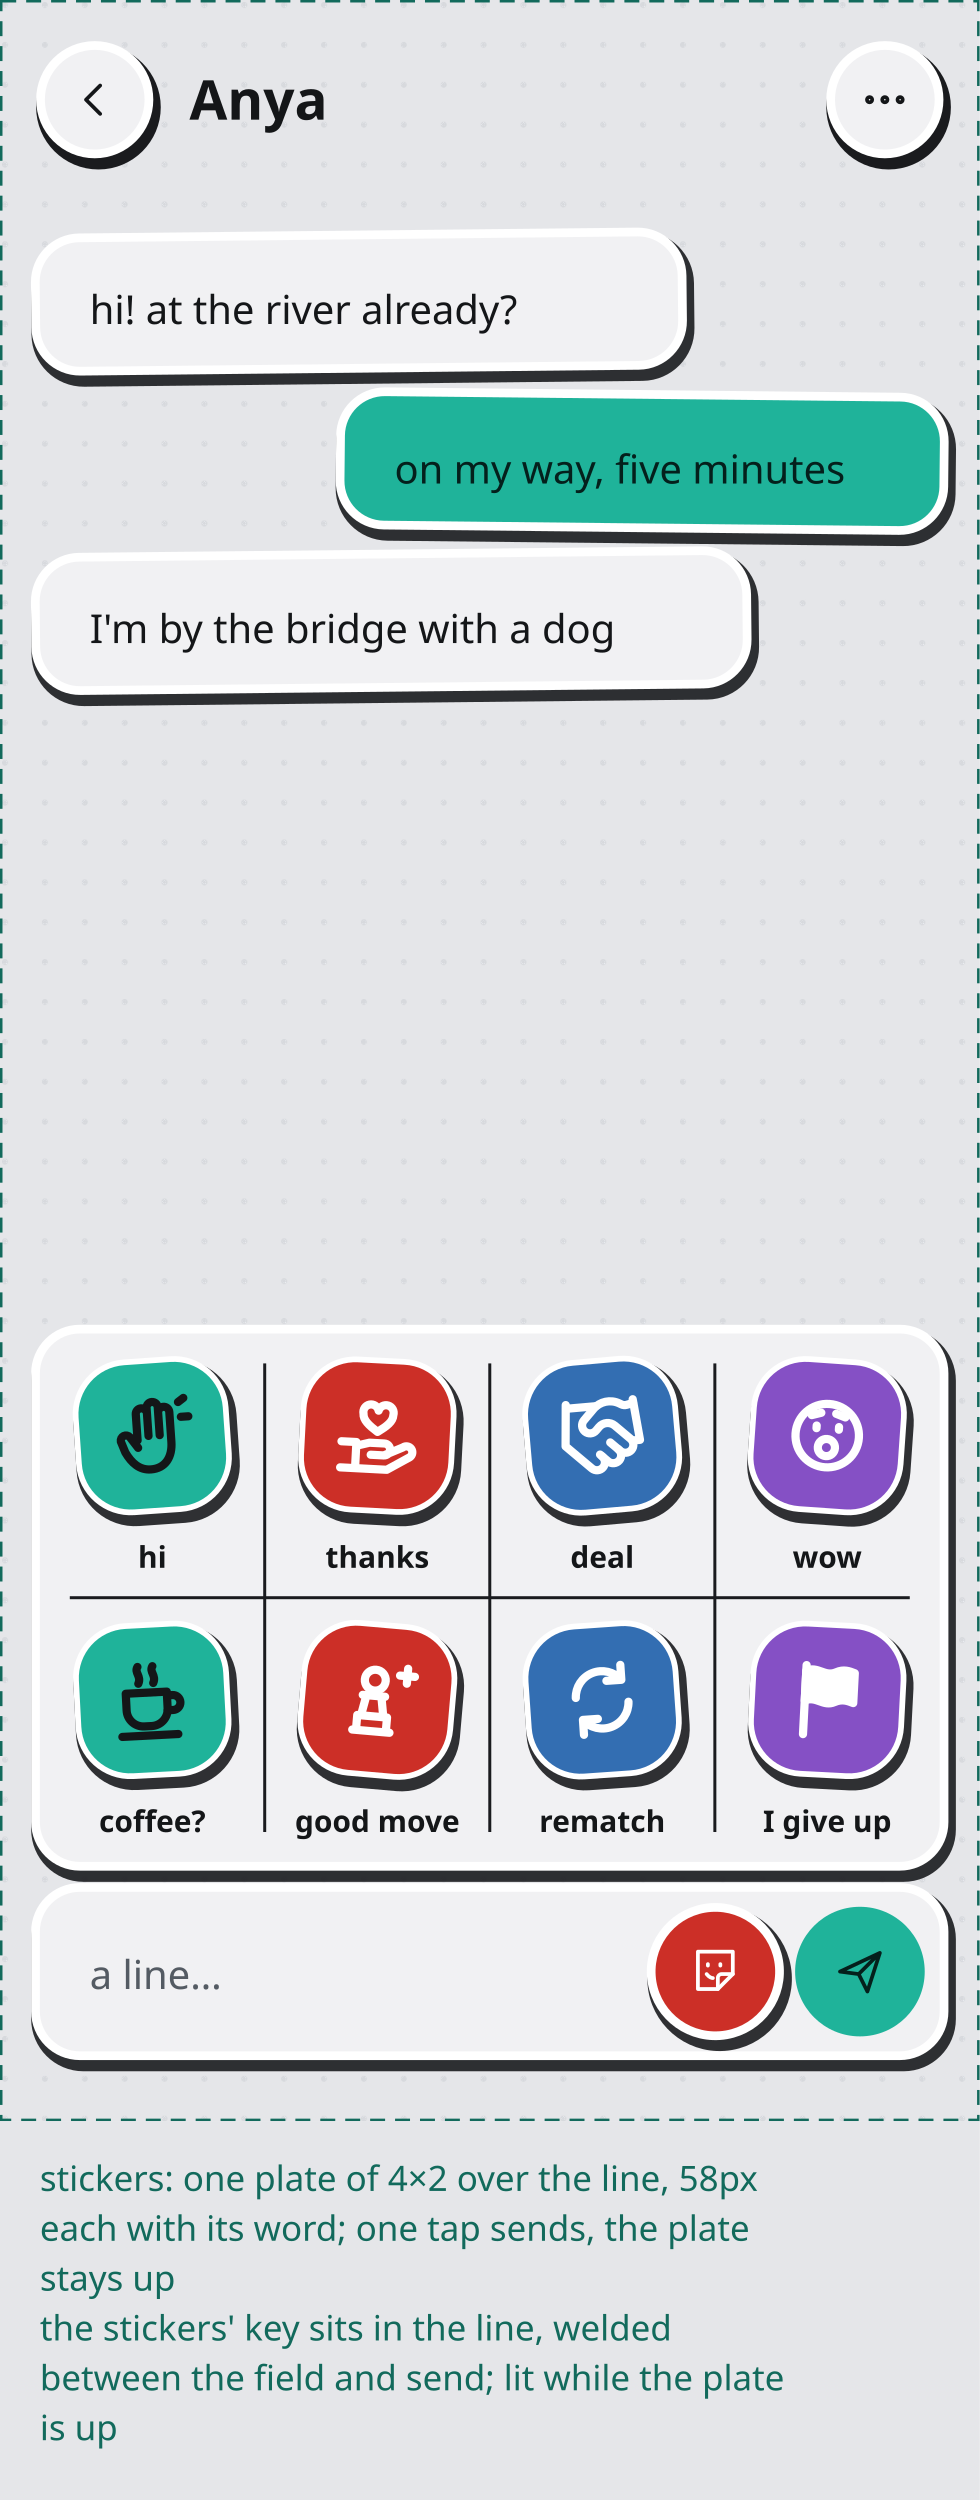
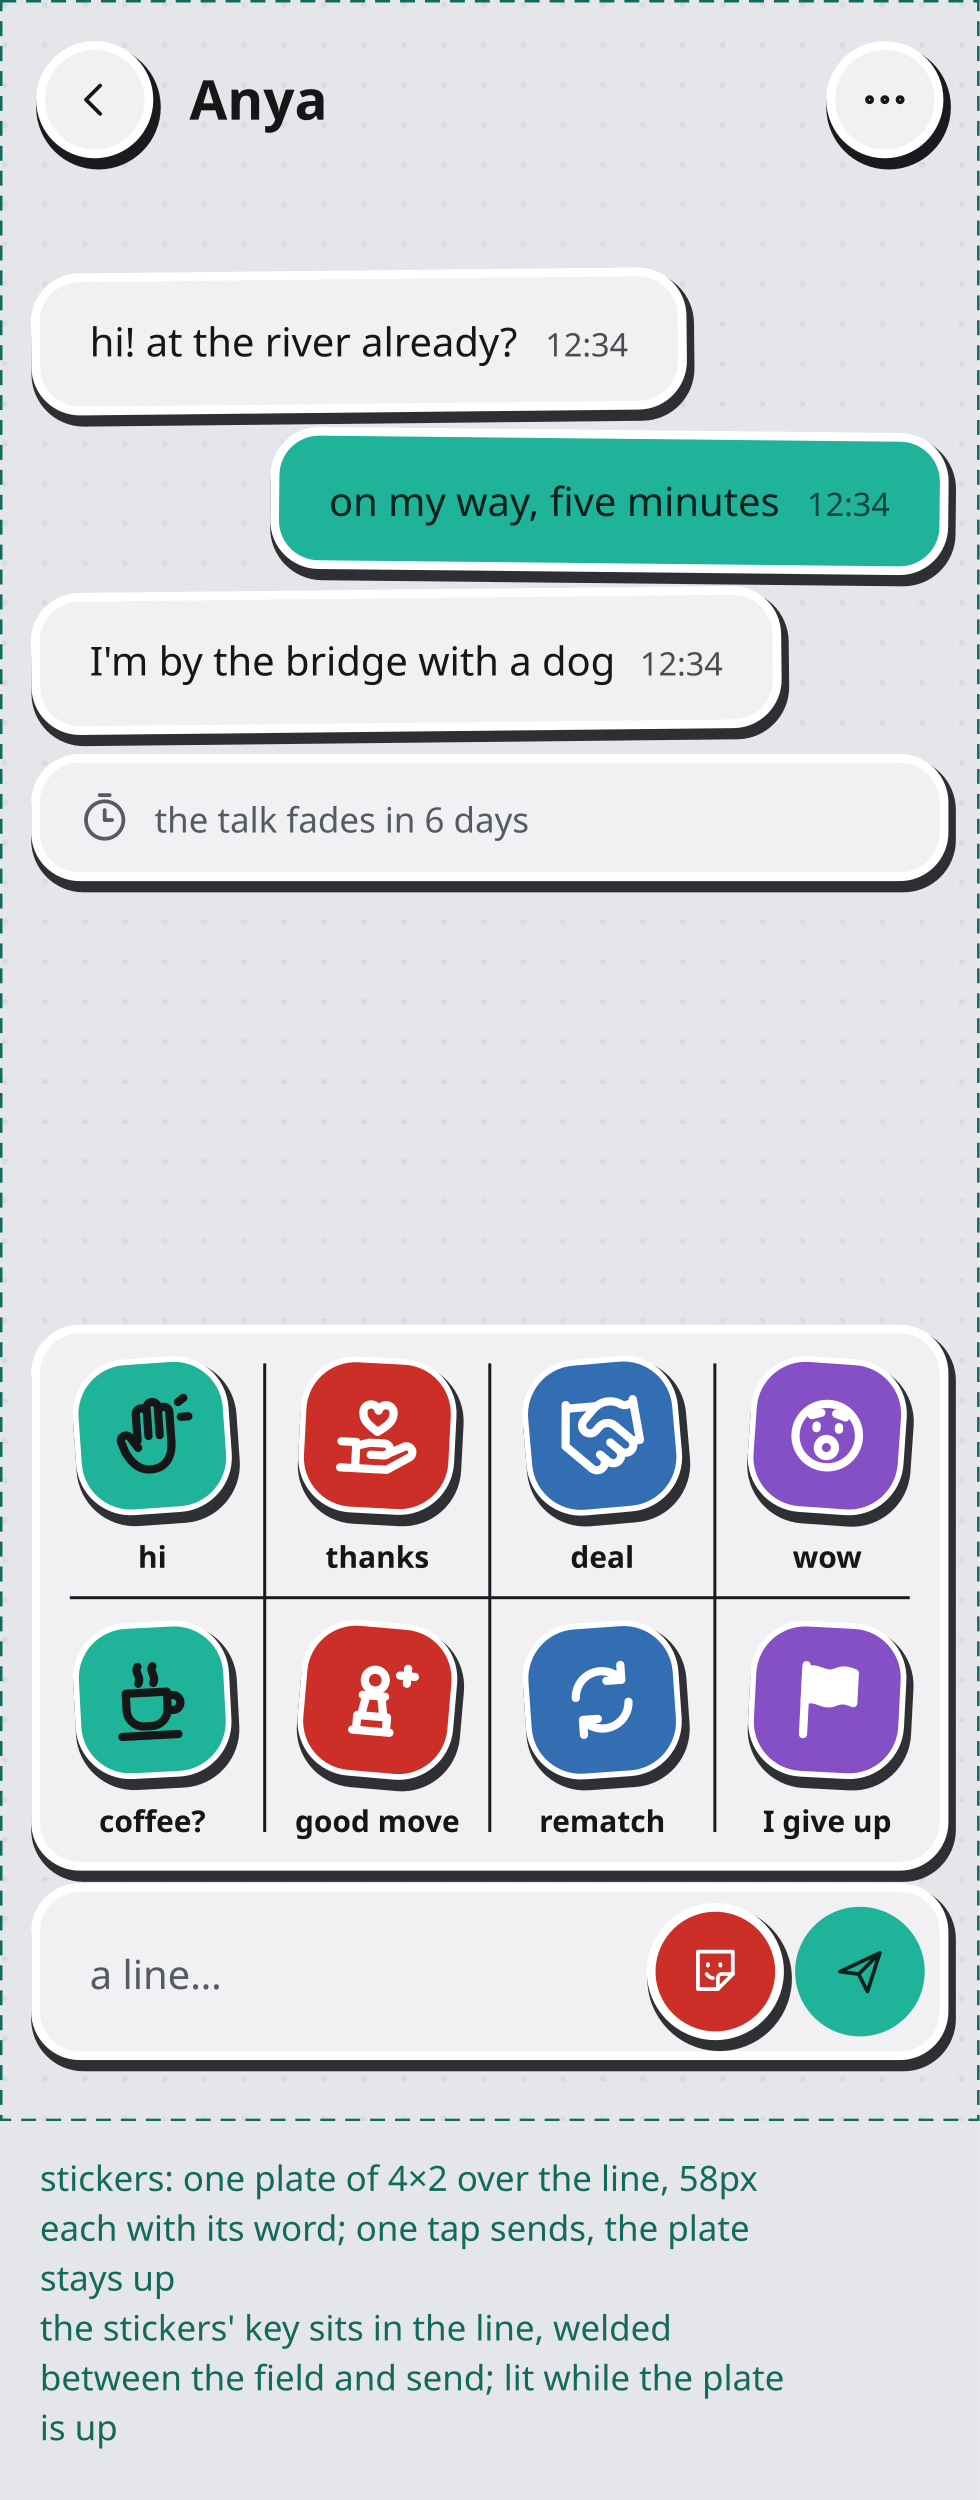
<svg xmlns="http://www.w3.org/2000/svg" width="393" height="1003" viewBox="0 0 393 1003">
  <defs>
    <style>@font-face{font-family:"Golos Text";font-weight:400 700;src:url(fonts/golos.ttf)}@font-face{font-family:"Russo One";src:url(fonts/russo.ttf)}</style>
    <pattern id="dots" width="16" height="16" patternUnits="userSpaceOnUse">
      <circle cx="2" cy="2" r="1.2" fill="#d7d9dd" />
    </pattern>
  </defs>
  <rect width="393" height="851" fill="#e5e6e9" />
  <rect width="393" height="851" fill="url(#dots)" />
  <g transform="rotate(0 38.0 40)">
    <circle cx="39.5" cy="43" r="20" fill="#1a1b1e" stroke="#1a1b1e" stroke-width="10" />
    <circle cx="38.0" cy="40" r="20" fill="#f1f1f3" stroke="#ffffff" stroke-width="7" paint-order="stroke" />
    <g transform="translate(27.5 29.5) scale(0.875)" fill="none" stroke="#141618" stroke-width="1.71" stroke-linecap="round" stroke-linejoin="round">
      <path d="M14.5 5.5 L8 12 L14.5 18.5" />
    </g>
  </g>
  <text x="76.0" y="48" font-family="Golos Text" font-weight="600" font-size="22" fill="#141618" text-anchor="start">Anya</text>
  <g transform="rotate(0 355.0 40)">
    <circle cx="356.5" cy="43" r="20" fill="#1a1b1e" stroke="#1a1b1e" stroke-width="10" />
    <circle cx="355.0" cy="40" r="20" fill="#f1f1f3" stroke="#ffffff" stroke-width="7" paint-order="stroke" />
    <g transform="translate(344.5 29.5) scale(0.875)" fill="none" stroke="#141618" stroke-width="1.71" stroke-linecap="round" stroke-linejoin="round">
      <circle cx="5" cy="12" r="1.2" />
      <circle cx="12" cy="12" r="1.2" />
      <circle cx="19" cy="12" r="1.2" />
    </g>
  </g>
-   <g transform="rotate(-0.6 144.0 121.0)">
-     <rect x="17.5" y="99" width="256.0" height="50" rx="16" fill="#1a1b1e" stroke="#1a1b1e" stroke-width="10" stroke-linejoin="round" opacity=".9" />
-     <rect x="16.0" y="96" width="256.0" height="50" rx="16" fill="#f1f1f3" stroke="#ffffff" stroke-width="7" paint-order="stroke" />
+   <g transform="rotate(-0.6 144 137)">
+     <rect x="17.5" y="115" width="256" height="50" rx="16" fill="#1a1b1e" stroke="#1a1b1e" stroke-width="10" stroke-linejoin="round" opacity=".9" />
+     <rect x="16" y="112" width="256" height="50" rx="16" fill="#f1f1f3" stroke="#ffffff" stroke-width="7" paint-order="stroke" />
  </g>
-   <text x="36.0" y="130" font-family="Golos Text" font-weight="400" font-size="16" fill="#141618" text-anchor="start">hi! at the river already?</text>
-   <g transform="rotate(0.6 257.64 185.0)">
-     <rect x="139.78" y="163" width="238.72" height="50" rx="16" fill="#1a1b1e" stroke="#1a1b1e" stroke-width="10" stroke-linejoin="round" opacity=".9" />
-     <rect x="138.28" y="160" width="238.72" height="50" rx="16" fill="#1fb39a" stroke="#ffffff" stroke-width="7" paint-order="stroke" />
+   <text x="36" y="143" font-family="Golos Text" font-weight="400" font-size="16" fill="#141618" text-anchor="start">hi! at the river already?</text>
+   <text class="time" x="252" y="143" font-family="Golos Text" font-weight="400" font-size="13" fill="#141618" opacity=".75" text-anchor="end">12:34</text>
+   <g transform="rotate(0.6 244.5 201)">
+     <rect x="113.5" y="179" width="265" height="50" rx="16" fill="#1a1b1e" stroke="#1a1b1e" stroke-width="10" stroke-linejoin="round" opacity=".9" />
+     <rect x="112" y="176" width="265" height="50" rx="16" fill="#1fb39a" stroke="#ffffff" stroke-width="7" paint-order="stroke" />
  </g>
-   <text x="158.28" y="194" font-family="Golos Text" font-weight="400" font-size="16" fill="#04201c" text-anchor="start">on my way, five minutes</text>
-   <g transform="rotate(-0.6 156.96 249.0)">
-     <rect x="17.5" y="227" width="281.92" height="50" rx="16" fill="#1a1b1e" stroke="#1a1b1e" stroke-width="10" stroke-linejoin="round" opacity=".9" />
-     <rect x="16.0" y="224" width="281.92" height="50" rx="16" fill="#f1f1f3" stroke="#ffffff" stroke-width="7" paint-order="stroke" />
+   <text x="132" y="207" font-family="Golos Text" font-weight="400" font-size="16" fill="#04201c" text-anchor="start">on my way, five minutes</text>
+   <text class="time" x="357" y="207" font-family="Golos Text" font-weight="400" font-size="13" fill="#04201c" opacity=".75" text-anchor="end">12:34</text>
+   <g transform="rotate(-0.6 163 265)">
+     <rect x="17.5" y="243" width="294" height="50" rx="16" fill="#1a1b1e" stroke="#1a1b1e" stroke-width="10" stroke-linejoin="round" opacity=".9" />
+     <rect x="16" y="240" width="294" height="50" rx="16" fill="#f1f1f3" stroke="#ffffff" stroke-width="7" paint-order="stroke" />
  </g>
-   <text x="36.0" y="258" font-family="Golos Text" font-weight="400" font-size="16" fill="#141618" text-anchor="start">I'm by the bridge with a dog</text>
+   <text x="36" y="271" font-family="Golos Text" font-weight="400" font-size="16" fill="#141618" text-anchor="start">I'm by the bridge with a dog</text>
+   <text class="time" x="290" y="271" font-family="Golos Text" font-weight="400" font-size="13" fill="#141618" opacity=".75" text-anchor="end">12:34</text>
+   <g transform="rotate(0 196.5 328)">
+     <rect x="17.5" y="309" width="361" height="44" rx="16" fill="#1a1b1e" stroke="#1a1b1e" stroke-width="10" stroke-linejoin="round" opacity=".9" />
+     <rect x="16" y="306" width="361" height="44" rx="16" fill="#f1f1f3" stroke="#ffffff" stroke-width="7" paint-order="stroke" />
+   </g>
+   <g transform="translate(30 316) scale(1.0)" fill="none" stroke="#545b63" stroke-width="1.50" stroke-linecap="round" stroke-linejoin="round">
+     <circle cx="12" cy="13" r="7.5" />
+     <path d="M12 9 V13 H15 M10 3 H14" />
+   </g>
+   <text x="62" y="334" font-family="Golos Text" font-weight="400" font-size="14" fill="#545b63" text-anchor="start">the talk fades in 6 days</text>
  <g transform="rotate(0 196.5 641.0)">
    <rect x="17.5" y="538" width="361.0" height="212" rx="16" fill="#1a1b1e" stroke="#1a1b1e" stroke-width="10" stroke-linejoin="round" opacity=".9" />
    <rect x="16.0" y="535" width="361.0" height="212" rx="16" fill="#f1f1f3" stroke="#ffffff" stroke-width="7" paint-order="stroke" />
  </g>
  <path d="M28.0 641 H365.0" stroke="#1a1b1e" stroke-width="1.2" />
  <path d="M106.2 547 V735" stroke="#1a1b1e" stroke-width="1.2" />
  <path d="M196.5 547 V735" stroke="#1a1b1e" stroke-width="1.2" />
  <path d="M286.8 547 V735" stroke="#1a1b1e" stroke-width="1.2" />
  <g class="sticker" data-sticker="hi" transform="rotate(-4 61.1 576.0)">
    <rect x="33.6" y="550.0" width="58" height="58" rx="19.7" fill="#1a1b1e" stroke="#1a1b1e" stroke-width="7.6" stroke-linejoin="round" opacity=".9" />
    <rect x="32.1" y="547.0" width="58" height="58" rx="19.7" fill="#1fb39a" stroke="#ffffff" stroke-width="4.6" paint-order="stroke" />
    <g transform="translate(43.1 558.0) scale(1.4983)" fill="none" stroke="#141618" stroke-width="2.2" stroke-linecap="round" stroke-linejoin="round">
      <path d="M8 13 V6 A1.5 1.5 0 0 1 11 6 V12 M11 11 V4.5 A1.5 1.5 0 0 1 14 4.5 V12 M14 11 V6 A1.5 1.5 0 0 1 17 6 V14 C17 18 15 21 11 21 C8 21 6 19 4.5 16 L3.5 13 A1.4 1.4 0 0 1 6 12 L8 15" />
      <path d="M19.5 3.5 L21 2.5 M20 7.5 H22" />
    </g>
  </g>
  <text x="61.125" y="629" font-family="Golos Text" font-weight="600" font-size="12" fill="#141618" text-anchor="middle">hi</text>
  <g class="sticker" data-sticker="thanks" transform="rotate(3 151.4 576.0)">
    <rect x="123.9" y="550.0" width="58" height="58" rx="19.7" fill="#1a1b1e" stroke="#1a1b1e" stroke-width="7.6" stroke-linejoin="round" opacity=".9" />
    <rect x="122.4" y="547.0" width="58" height="58" rx="19.7" fill="#cc2f27" stroke="#ffffff" stroke-width="4.6" paint-order="stroke" />
    <g transform="translate(133.4 558.0) scale(1.4983)" fill="none" stroke="#ffffff" stroke-width="2.2" stroke-linecap="round" stroke-linejoin="round">
      <path d="M12 11 C9.5 9.3 8 8 8 6.3 A2 2 0 0 1 12 5.3 A2 2 0 0 1 16 6.3 C16 8 14.5 9.3 12 11 Z" />
      <path d="M2.5 14 H6.5 V21 H2.5 M6.5 15 L10 14 H14 A1.6 1.6 0 0 1 14 17.2 H10.5 M14 17.2 L19 14.8 A1.6 1.6 0 0 1 21 17.3 L15 21 H6.5" />
    </g>
  </g>
  <text x="151.375" y="629" font-family="Golos Text" font-weight="600" font-size="12" fill="#141618" text-anchor="middle">thanks</text>
  <g class="sticker" data-sticker="deal" transform="rotate(-5 241.6 576.0)">
    <rect x="214.1" y="550.0" width="58" height="58" rx="19.7" fill="#1a1b1e" stroke="#1a1b1e" stroke-width="7.6" stroke-linejoin="round" opacity=".9" />
    <rect x="212.6" y="547.0" width="58" height="58" rx="19.7" fill="#336eb2" stroke="#ffffff" stroke-width="4.6" paint-order="stroke" />
    <g transform="translate(223.6 558.0) scale(1.4983)" fill="none" stroke="#ffffff" stroke-width="2.2" stroke-linecap="round" stroke-linejoin="round">
      <path d="m11 17 2 2a1 1 0 1 0 3-3" />
      <path d="m14 14 2.5 2.5a1 1 0 1 0 3-3l-3.88-3.88a3 3 0 0 0-4.24 0l-.88.88a1 1 0 1 1-3-3l2.81-2.81a5.79 5.79 0 0 1 7.06-.87l.47.28a2 2 0 0 0 1.42.25L21 4" />
      <path d="m21 3 1 11h-2" />
      <path d="M3 3 2 14l6.5 6.5a1 1 0 1 0 3-3" />
      <path d="M3 4h8" />
    </g>
  </g>
  <text x="241.625" y="629" font-family="Golos Text" font-weight="600" font-size="12" fill="#141618" text-anchor="middle">deal</text>
  <g class="sticker" data-sticker="wow" transform="rotate(4 331.9 576.0)">
    <rect x="304.4" y="550.0" width="58" height="58" rx="19.7" fill="#1a1b1e" stroke="#1a1b1e" stroke-width="7.6" stroke-linejoin="round" opacity=".9" />
    <rect x="302.9" y="547.0" width="58" height="58" rx="19.7" fill="#8550c5" stroke="#ffffff" stroke-width="4.6" paint-order="stroke" />
    <g transform="translate(313.9 558.0) scale(1.4983)" fill="none" stroke="#ffffff" stroke-width="2.2" stroke-linecap="round" stroke-linejoin="round">
      <circle cx="12" cy="12" r="8.5" />
      <path d="M9 9.5 V10.2 M15 9.5 V10.2 M7.5 6.8 L10 6 M16.5 6.8 L14 6" />
      <circle cx="12" cy="15.2" r="2.3" />
    </g>
  </g>
  <text x="331.875" y="629" font-family="Golos Text" font-weight="600" font-size="12" fill="#141618" text-anchor="middle">wow</text>
  <g class="sticker" data-sticker="coffee" transform="rotate(-3 61.1 682.0)">
    <rect x="33.6" y="656.0" width="58" height="58" rx="19.7" fill="#1a1b1e" stroke="#1a1b1e" stroke-width="7.6" stroke-linejoin="round" opacity=".9" />
    <rect x="32.1" y="653.0" width="58" height="58" rx="19.7" fill="#1fb39a" stroke="#ffffff" stroke-width="4.6" paint-order="stroke" />
    <g transform="translate(43.1 664.0) scale(1.4983)" fill="none" stroke="#141618" stroke-width="2.2" stroke-linecap="round" stroke-linejoin="round">
      <path d="M5 10 H16 V14.5 A4.5 4.5 0 0 1 11.5 19 H9.5 A4.5 4.5 0 0 1 5 14.5 Z" />
      <path d="M16 11 H17.5 A2 2 0 0 1 17.5 15 H16 M3.5 21.5 H18.5 M8.5 3 C7.5 4.5 9.5 5.5 8.5 7.5 M12.5 3 C11.5 4.5 13.5 5.5 12.5 7.5" />
    </g>
  </g>
  <text x="61.125" y="735" font-family="Golos Text" font-weight="600" font-size="12" fill="#141618" text-anchor="middle">coffee?</text>
  <g class="sticker" data-sticker="move" transform="rotate(5 151.4 682.0)">
    <rect x="123.9" y="656.0" width="58" height="58" rx="19.7" fill="#1a1b1e" stroke="#1a1b1e" stroke-width="7.6" stroke-linejoin="round" opacity=".9" />
    <rect x="122.4" y="653.0" width="58" height="58" rx="19.7" fill="#cc2f27" stroke="#ffffff" stroke-width="4.6" paint-order="stroke" />
    <g transform="translate(133.4 664.0) scale(1.4983)" fill="none" stroke="#ffffff" stroke-width="2.2" stroke-linecap="round" stroke-linejoin="round">
      <circle cx="11" cy="6.8" r="2.8" />
      <path d="M8 11 H14 M9 11 L8 16.5 H14 L13 11 M6 20.5 H16 M7 16.5 H15 V20.5 H7 Z M19.5 3 V7 M17.5 5 H21.5" />
    </g>
  </g>
  <text x="151.375" y="735" font-family="Golos Text" font-weight="600" font-size="12" fill="#141618" text-anchor="middle">good move</text>
  <g class="sticker" data-sticker="again" transform="rotate(-4 241.6 682.0)">
    <rect x="214.1" y="656.0" width="58" height="58" rx="19.7" fill="#1a1b1e" stroke="#1a1b1e" stroke-width="7.6" stroke-linejoin="round" opacity=".9" />
    <rect x="212.6" y="653.0" width="58" height="58" rx="19.7" fill="#336eb2" stroke="#ffffff" stroke-width="4.6" paint-order="stroke" />
    <g transform="translate(223.6 664.0) scale(1.4983)" fill="none" stroke="#ffffff" stroke-width="2.2" stroke-linecap="round" stroke-linejoin="round">
      <path d="M5 11 A7 7 0 0 1 17.5 7 M17.5 7 V3 M17.5 7 H13.5 M19 13 A7 7 0 0 1 6.5 17 M6.5 17 V21 M6.5 17 H10.5" />
    </g>
  </g>
  <text x="241.625" y="735" font-family="Golos Text" font-weight="600" font-size="12" fill="#141618" text-anchor="middle">rematch</text>
  <g class="sticker" data-sticker="giveup" transform="rotate(3 331.9 682.0)">
    <rect x="304.4" y="656.0" width="58" height="58" rx="19.7" fill="#1a1b1e" stroke="#1a1b1e" stroke-width="7.6" stroke-linejoin="round" opacity=".9" />
    <rect x="302.9" y="653.0" width="58" height="58" rx="19.7" fill="#8550c5" stroke="#ffffff" stroke-width="4.6" paint-order="stroke" />
    <g transform="translate(313.9 664.0) scale(1.4983)" fill="none" stroke="#ffffff" stroke-width="2.2" stroke-linecap="round" stroke-linejoin="round">
      <path d="M6 21.5 V3" />
      <path d="M6 4.5 C9 3 11 6 14 4.5 C16 3.5 17.5 4 19 4.5 V12.5 C17.5 12 16 11.5 14 12.5 C11 14 9 11 6 12.5 Z" fill="#ffffff" />
    </g>
  </g>
  <text x="331.875" y="735" font-family="Golos Text" font-weight="600" font-size="12" fill="#141618" text-anchor="middle">I give up</text>
  <g transform="rotate(0 196.5 791.0)">
    <rect x="17.5" y="762" width="361.0" height="64" rx="16" fill="#1a1b1e" stroke="#1a1b1e" stroke-width="10" stroke-linejoin="round" opacity=".9" />
    <rect x="16.0" y="759" width="361.0" height="64" rx="16" fill="#f1f1f3" stroke="#ffffff" stroke-width="7" paint-order="stroke" />
  </g>
  <text x="36.0" y="798" font-family="Golos Text" font-weight="400" font-size="16" fill="#545b63" text-anchor="start">a line…</text>
  <g transform="rotate(-4 287.0 791.0)">
    <rect x="264.5" y="770" width="48" height="48" rx="24" fill="#1a1b1e" stroke="#1a1b1e" stroke-width="10" stroke-linejoin="round" opacity=".9" />
    <rect x="263.0" y="767" width="48" height="48" rx="24" fill="#cc2f27" stroke="#ffffff" stroke-width="7" paint-order="stroke" />
  </g>
  <g transform="translate(275.0 779) scale(1.0)" fill="none" stroke="#ffffff" stroke-width="1.50" stroke-linecap="round" stroke-linejoin="round">
    <path d="M5 4 H19 V13 L13 19 H5 Z" />
    <path d="M13 19 V14.5 A1.5 1.5 0 0 1 14.5 13 H19" />
    <path d="M9 9 V9.6 M14 9 V9.6 M8.5 13 C9.5 14.3 10.5 14.6 11 14.6" />
  </g>
  <rect x="319.0" y="765" width="52" height="52" rx="26" fill="#1fb39a" />
  <g transform="translate(333.0 779) scale(1.0)" fill="none" stroke="#04201c" stroke-width="1.50" stroke-linecap="round" stroke-linejoin="round">
    <path d="M4 12 L20 4.5 L15 20 L11.5 13Z M11.5 13 L20 4.5" />
  </g>
  <rect class="frame" x="0.5" y="0.5" width="392" height="850" fill="none" stroke="#126a5c" stroke-width="1" stroke-dasharray="6 4" />
  <rect class="legend" x="0" y="851" width="393" height="152" fill="#e5e6e9" />
  <text class="note" x="16" y="879" font-family="Golos Text" font-size="14" fill="#126a5c">stickers: one plate of 4×2 over the line, 58px</text>
  <text class="note" x="16" y="899" font-family="Golos Text" font-size="14" fill="#126a5c">each with its word; one tap sends, the plate</text>
  <text class="note" x="16" y="919" font-family="Golos Text" font-size="14" fill="#126a5c">stays up</text>
  <text class="note" x="16" y="939" font-family="Golos Text" font-size="14" fill="#126a5c">the stickers' key sits in the line, welded</text>
  <text class="note" x="16" y="959" font-family="Golos Text" font-size="14" fill="#126a5c">between the field and send; lit while the plate</text>
  <text class="note" x="16" y="979" font-family="Golos Text" font-size="14" fill="#126a5c">is up</text>
</svg>
